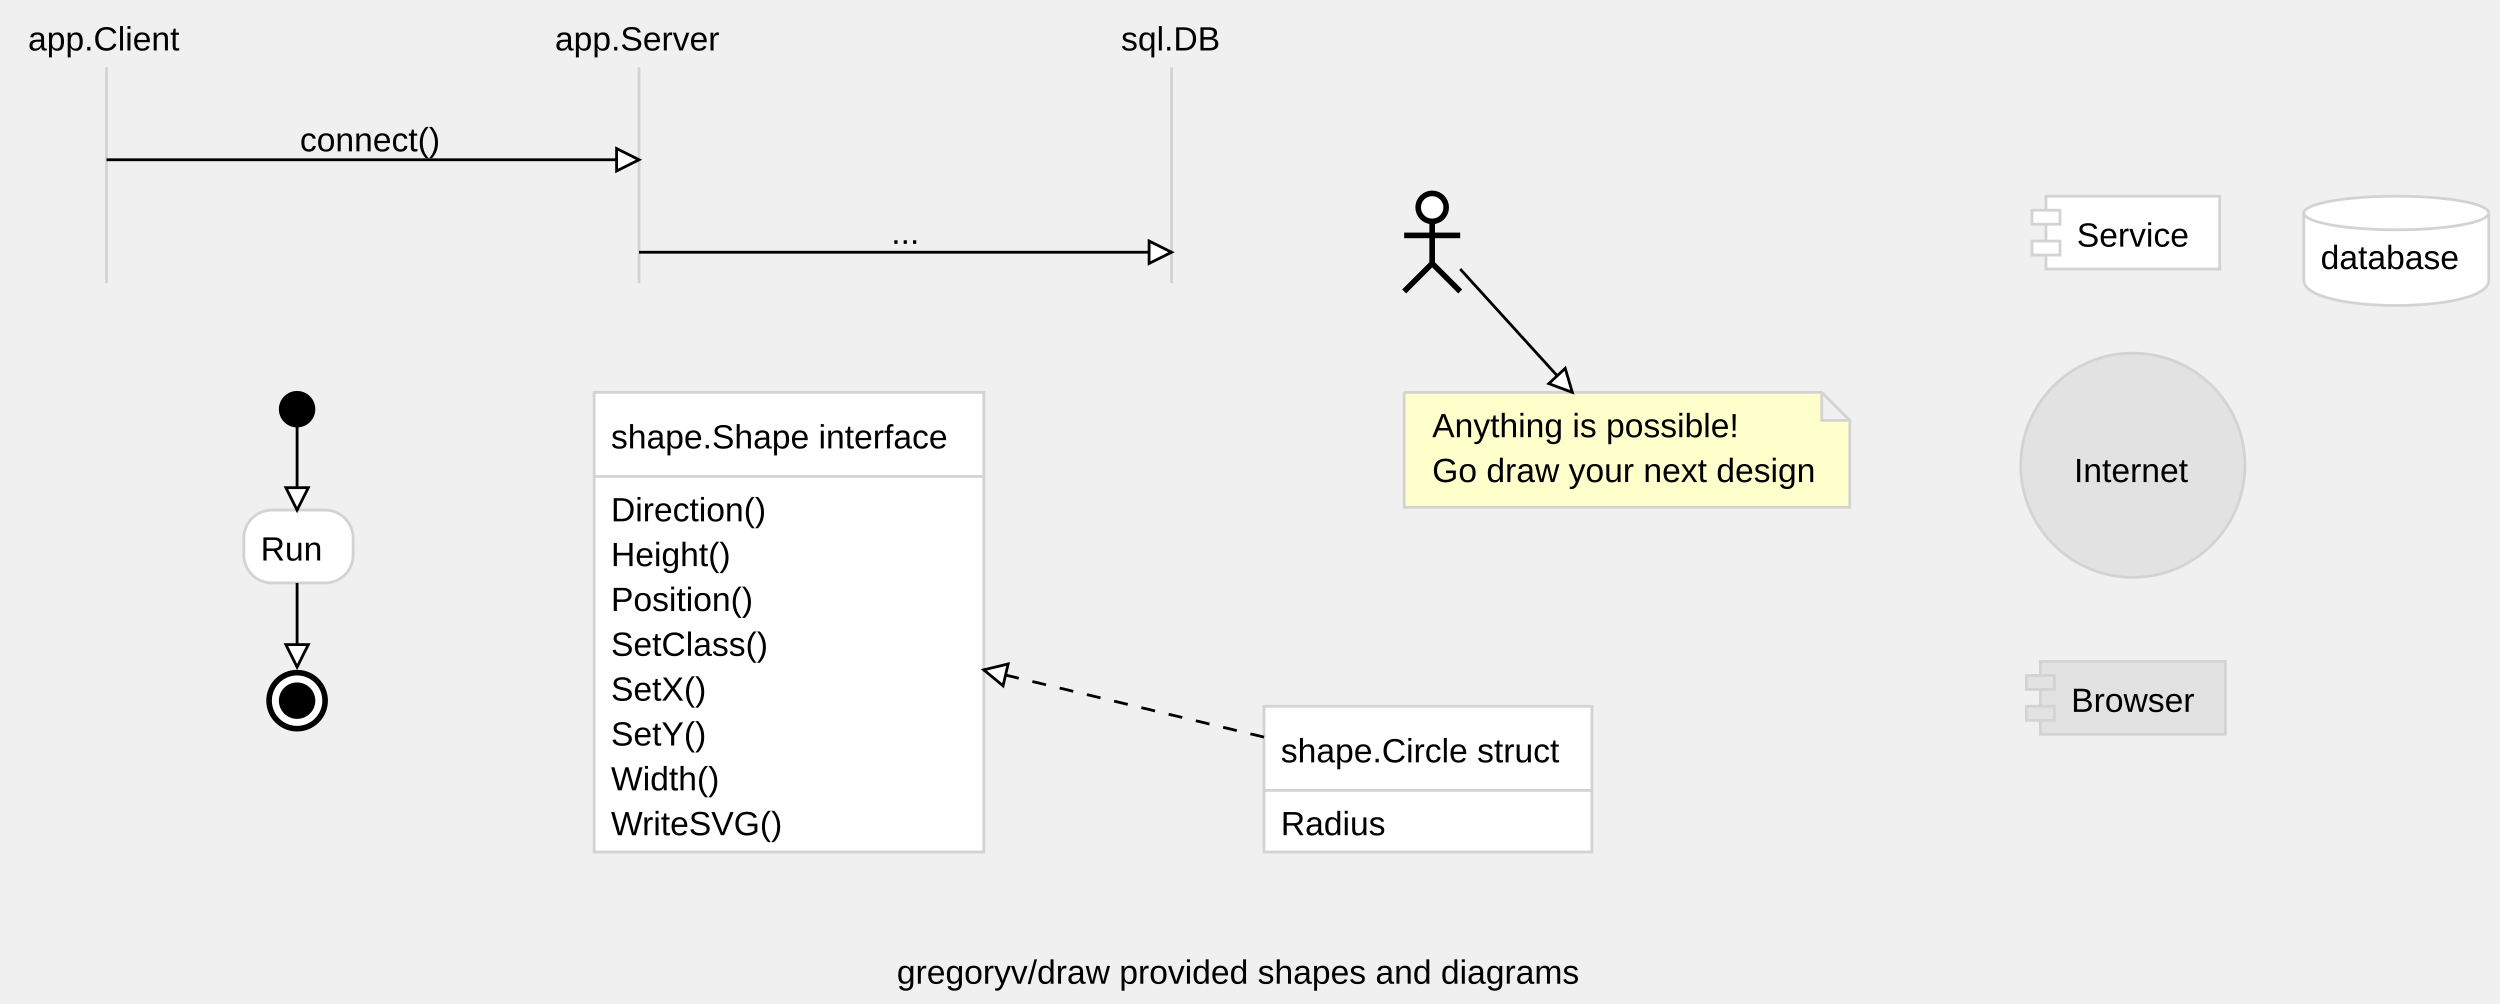
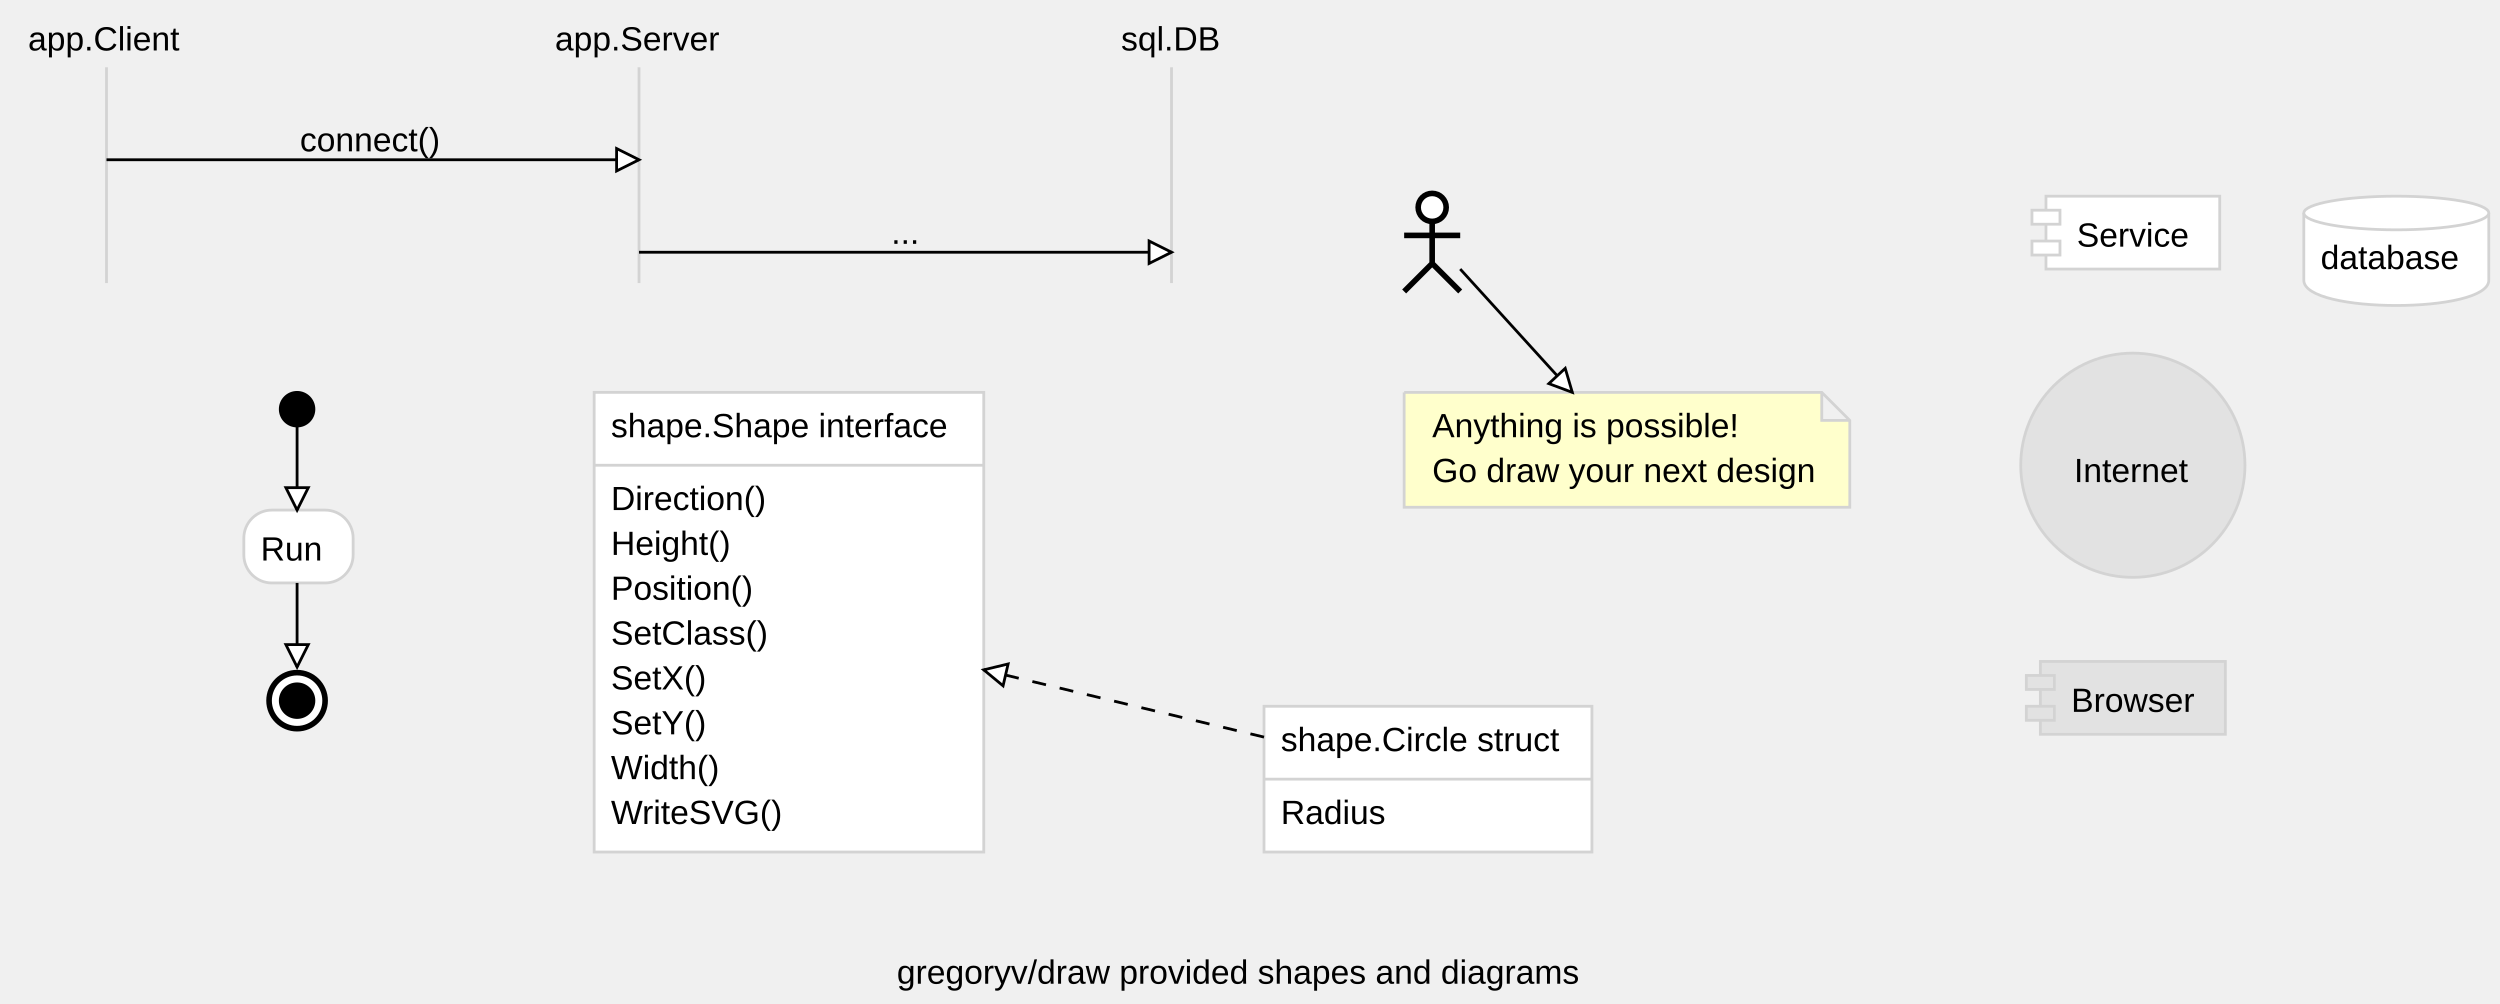
<svg xmlns="http://www.w3.org/2000/svg" font-family="Arial,Helvetica,sans-serif" width="892" height="358">
  <circle stroke="black" cx="106" cy="146" r="6" />\n
<rect stroke="#d3d3d3" fill="#ffffff" rx="10" ry="10" x="87" y="182" width="39" height="26" />
  <text font-family="Arial,Helvetica,sans-serif" font-size="12px" x="93" y="200">Run</text>
  <circle stroke="black" stroke-width="2" fill="#ffffff" cx="106" cy="250" r="10" />\n<circle stroke="black" cx="106" cy="250" r="6" />\n
<path stroke="black" d="M106,152 L106,182" />
  <g transform="rotate(90 106 182)">
    <path stroke="black" fill="#ffffff" d="M106,182 l-8,-4 l 0,8 Z" />
  </g>
  <path stroke="black" d="M106,208 L106,238" />
  <g transform="rotate(90 106 238)">
    <path stroke="black" fill="#ffffff" d="M106,238 l-8,-4 l 0,8 Z" />
  </g>
  <rect stroke="#d3d3d3" fill="#ffffff" x="212" y="140" width="139" height="164" />
-   <line stroke="#d3d3d3" x1="212" y1="170" x2="351" y2="170" />
-   <text font-family="Arial,Helvetica,sans-serif" font-size="12px" x="218" y="186">Direction()</text>
-   <text font-family="Arial,Helvetica,sans-serif" font-size="12px" x="218" y="202">Height()</text>
-   <text font-family="Arial,Helvetica,sans-serif" font-size="12px" x="218" y="218">Position()</text>
-   <text font-family="Arial,Helvetica,sans-serif" font-size="12px" x="218" y="234">SetClass()</text>
-   <text font-family="Arial,Helvetica,sans-serif" font-size="12px" x="218" y="250">SetX()</text>
-   <text font-family="Arial,Helvetica,sans-serif" font-size="12px" x="218" y="266">SetY()</text>
-   <text font-family="Arial,Helvetica,sans-serif" font-size="12px" x="218" y="282">Width()</text>
-   <text font-family="Arial,Helvetica,sans-serif" font-size="12px" x="218" y="298">WriteSVG()</text>
-   <text font-family="Arial,Helvetica,sans-serif" font-size="12px" x="218" y="160">shape.Shape interface</text>
+   <line stroke="#d3d3d3" x1="212" y1="166" x2="351" y2="166" />
+   <text font-family="Arial,Helvetica,sans-serif" font-size="12px" x="218" y="182">Direction()</text>
+   <text font-family="Arial,Helvetica,sans-serif" font-size="12px" x="218" y="198">Height()</text>
+   <text font-family="Arial,Helvetica,sans-serif" font-size="12px" x="218" y="214">Position()</text>
+   <text font-family="Arial,Helvetica,sans-serif" font-size="12px" x="218" y="230">SetClass()</text>
+   <text font-family="Arial,Helvetica,sans-serif" font-size="12px" x="218" y="246">SetX()</text>
+   <text font-family="Arial,Helvetica,sans-serif" font-size="12px" x="218" y="262">SetY()</text>
+   <text font-family="Arial,Helvetica,sans-serif" font-size="12px" x="218" y="278">Width()</text>
+   <text font-family="Arial,Helvetica,sans-serif" font-size="12px" x="218" y="294">WriteSVG()</text>
+   <text font-family="Arial,Helvetica,sans-serif" font-size="12px" x="218" y="156">shape.Shape interface</text>
  <rect stroke="#d3d3d3" fill="#ffffff" x="451" y="252" width="117" height="52" />
-   <line stroke="#d3d3d3" x1="451" y1="282" x2="568" y2="282" />
-   <text font-family="Arial,Helvetica,sans-serif" font-size="12px" x="457" y="298">Radius</text>
-   <text font-family="Arial,Helvetica,sans-serif" font-size="12px" x="457" y="272">shape.Circle struct</text>
+   <line stroke="#d3d3d3" x1="451" y1="278" x2="568" y2="278" />
+   <text font-family="Arial,Helvetica,sans-serif" font-size="12px" x="457" y="294">Radius</text>
+   <text font-family="Arial,Helvetica,sans-serif" font-size="12px" x="457" y="268">shape.Circle struct</text>
  <path stroke="black" stroke-dasharray="5,5,5" d="M451,263 L351,239" />
  <g transform="rotate(193 351 239)">
    <path stroke="black" fill="#ffffff" d="M351,239 l-8,-4 l 0,8 Z" />
  </g>
  <path stroke="#d3d3d3" fill="#ffffcc" d="M501,140 v 41 h 159 v -31 l -10,-10 L 501,140 M660,150 h -10 v -10" />
  <text font-family="Arial,Helvetica,sans-serif" font-size="12px" x="511" y="156">Anything is possible!</text>
  <text font-family="Arial,Helvetica,sans-serif" font-size="12px" x="511" y="172">Go draw your next design</text>
  <circle stroke="black" stroke-width="2" fill="#ffffff" cx="511" cy="74" r="5" />
  <path stroke="black" stroke-width="2" fill="#ffffff" d="M511,79 l 0,15 m -10,-10 l 20,0 m -10,10 l -10,10 m 10,-10 l 10,10 Z" />
  <path stroke="black" d="M521,96 L561,140" />
  <g transform="rotate(47 561 140)">
    <path stroke="black" fill="#ffffff" d="M561,140 l-8,-4 l 0,8 Z" />
  </g>
  <rect stroke="#d3d3d3" fill="#ffffff" x="730" y="70" width="62" height="26" />
  <rect stroke="#d3d3d3" fill="#ffffff" x="725" y="75" width="10" height="5" />
  <rect stroke="#d3d3d3" fill="#ffffff" x="725" y="86" width="10" height="5" />
  <text font-family="Arial,Helvetica,sans-serif" font-size="12px" x="741" y="88">Service</text>
  <path stroke="#d3d3d3" stroke-width="1" fill="#ffffff" d="M 822 76 L 822 100 C 822 112, 888 112, 888 100 L 888 76" />
  <ellipse stroke="#d3d3d3" stroke-width="1" fill="#ffffff" cx="855" cy="76" rx="33" ry="6" />
  <text class="database-title" font-size="12px" x="828" y="96">database</text>
  <circle stroke="#d3d3d3" fill="#e2e2e2" cx="761" cy="166" r="40" />\n
<text font-family="Arial,Helvetica,sans-serif" font-size="12px" x="740" y="172">Internet</text>
  <rect stroke="#d3d3d3" fill="#e2e2e2" x="728" y="236" width="66" height="26" />
  <rect stroke="#d3d3d3" fill="#e2e2e2" x="723" y="241" width="10" height="5" />
  <rect stroke="#d3d3d3" fill="#e2e2e2" x="723" y="252" width="10" height="5" />
  <text class="external-title" font-size="12px" x="739" y="254">Browser</text>
  <line stroke="#d3d3d3" x1="38" y1="24" x2="38" y2="101" />
  <text font-family="Arial,Helvetica,sans-serif" font-size="12px" x="10" y="18">app.Client</text>
  <line stroke="#d3d3d3" x1="228" y1="24" x2="228" y2="101" />
  <text font-family="Arial,Helvetica,sans-serif" font-size="12px" x="198" y="18">app.Server</text>
  <line stroke="#d3d3d3" x1="418" y1="24" x2="418" y2="101" />
  <text font-family="Arial,Helvetica,sans-serif" font-size="12px" x="400" y="18">sql.DB</text>
  <path stroke="black" d="M38,57 L228,57" />
  <g transform="rotate(0 228 57)">
    <path stroke="black" fill="#ffffff" d="M228,57 l-8,-4 l 0,8 Z" />
  </g>
  <text font-family="Arial,Helvetica,sans-serif" font-size="12px" x="107" y="54">connect()</text>
  <path stroke="black" d="M228,90 L418,90" />
  <g transform="rotate(0 418 90)">
    <path stroke="black" fill="#ffffff" d="M418,90 l-8,-4 l 0,8 Z" />
  </g>
  <text font-family="Arial,Helvetica,sans-serif" font-size="12px" x="318" y="87">...</text>
  <text font-family="Arial,Helvetica,sans-serif" font-size="12px" x="320" y="351">gregoryv/draw provided shapes and diagrams</text>
</svg>
